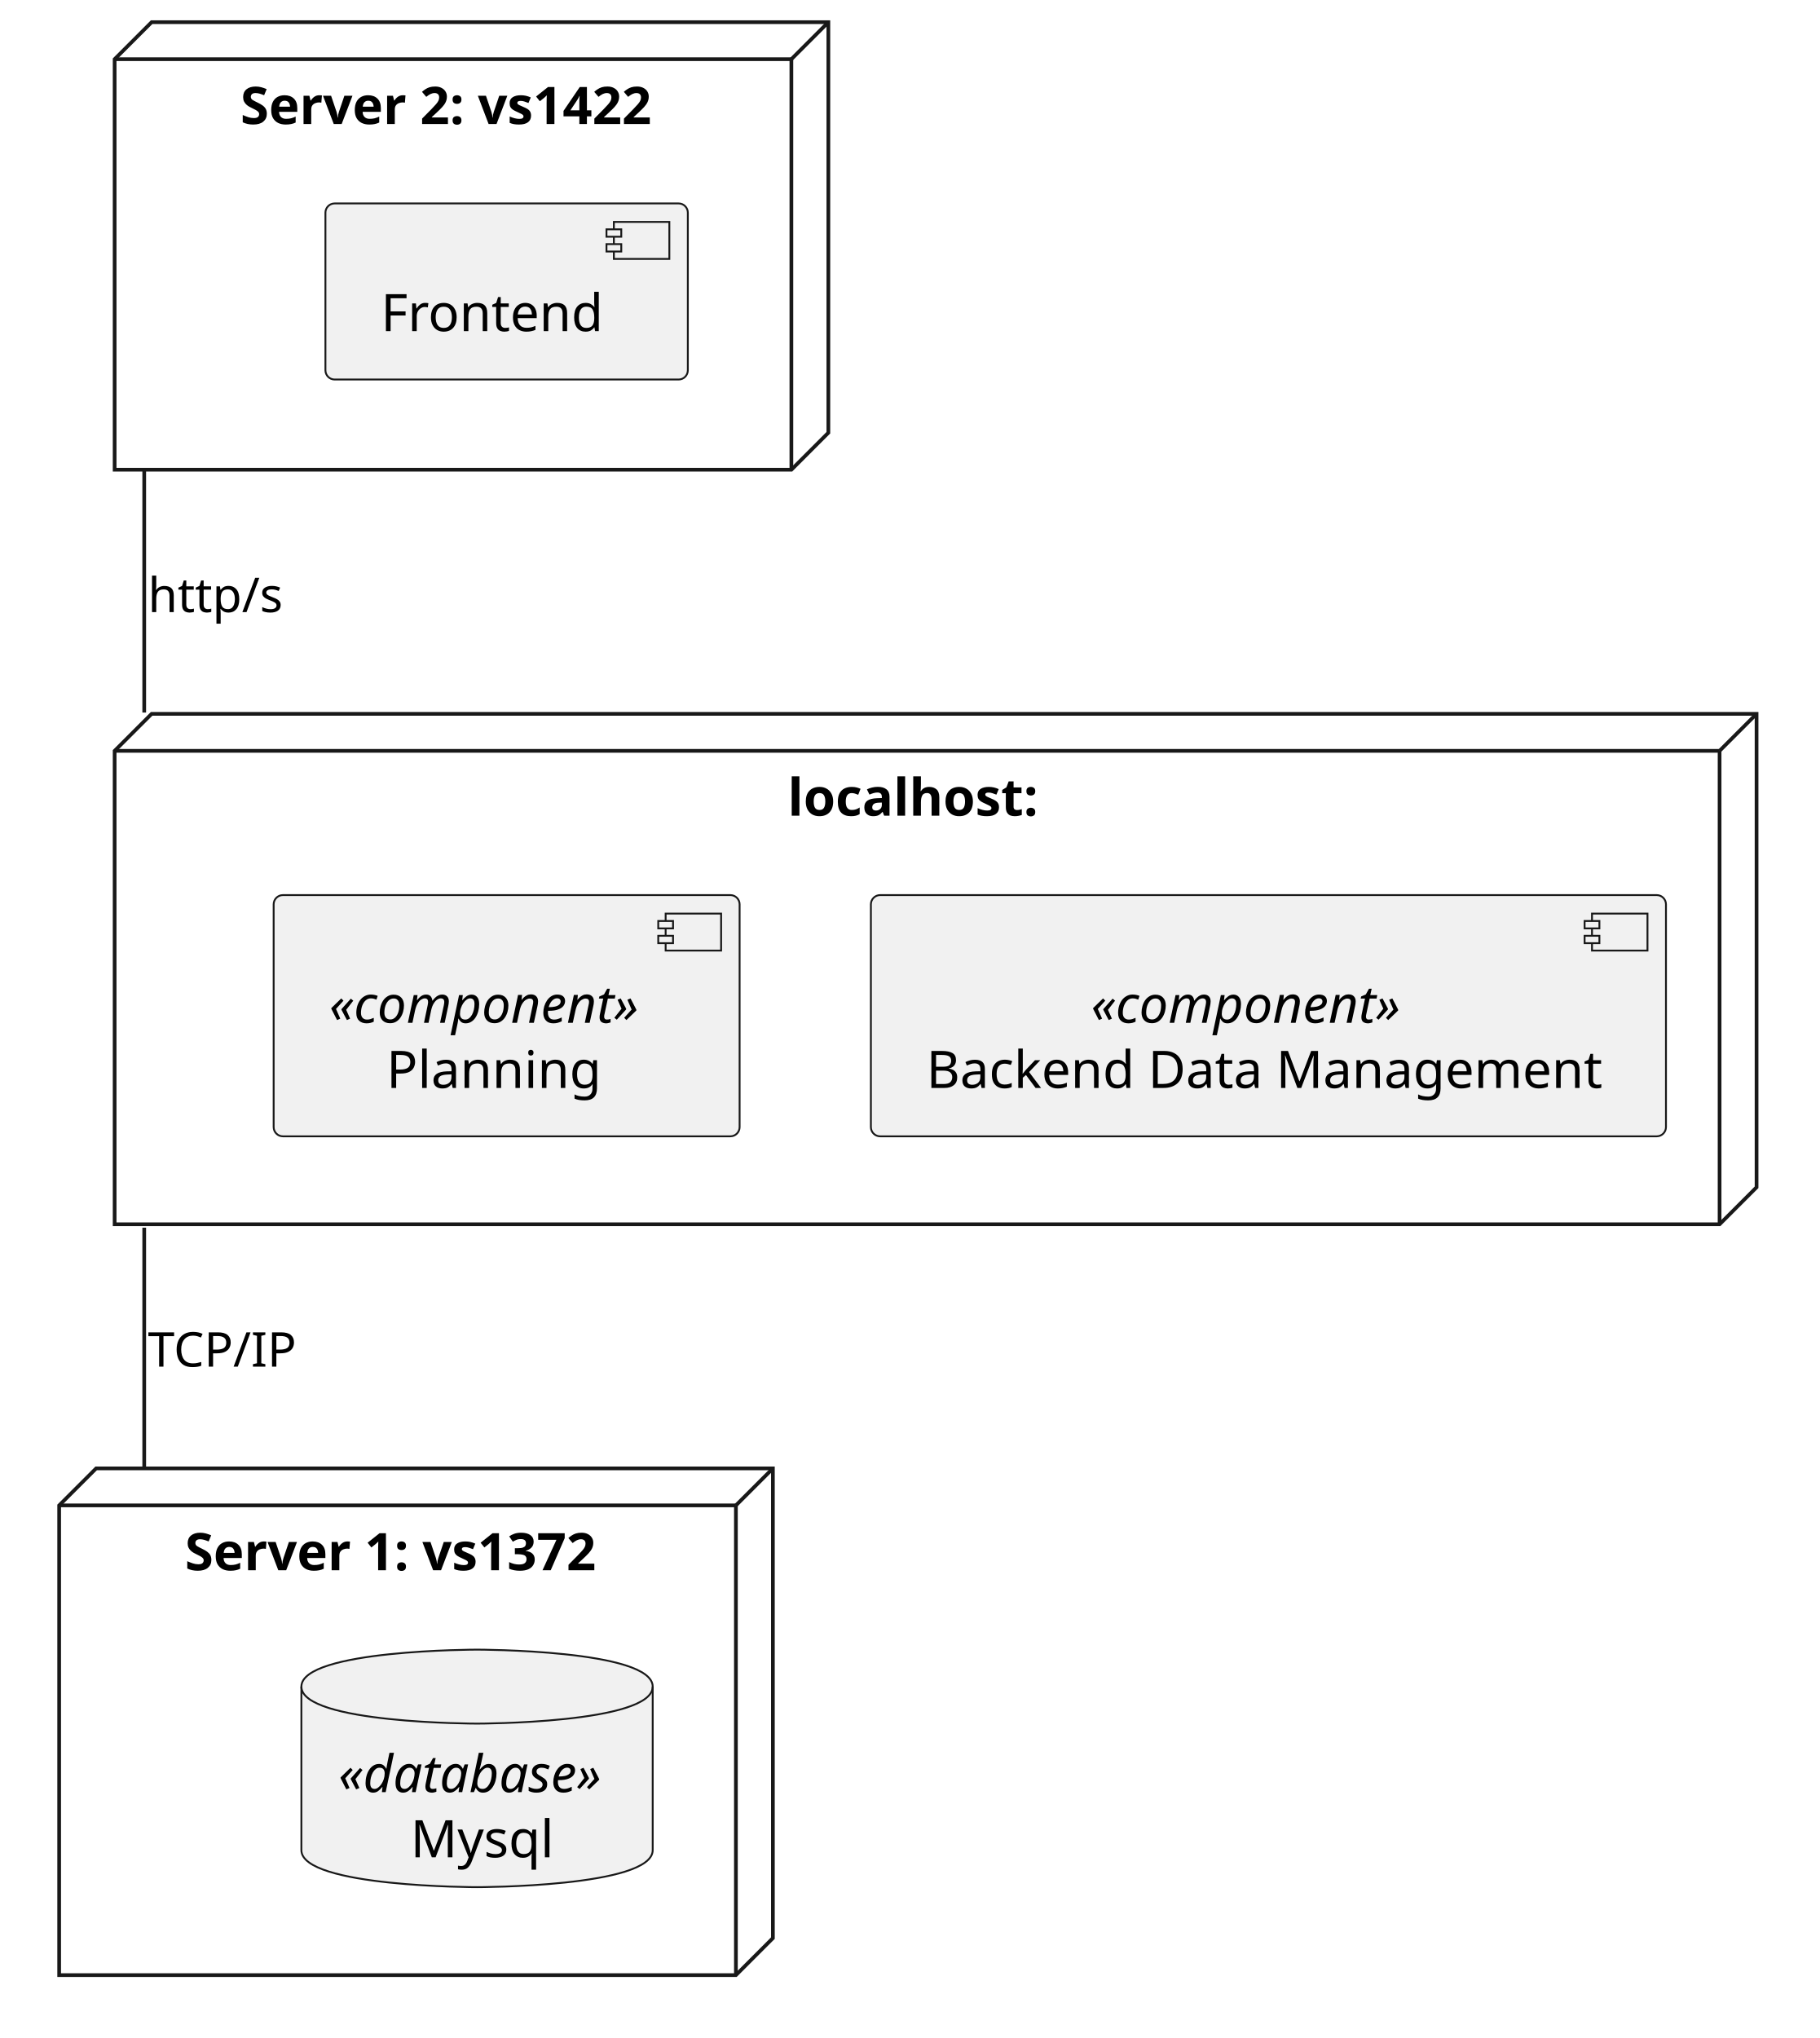
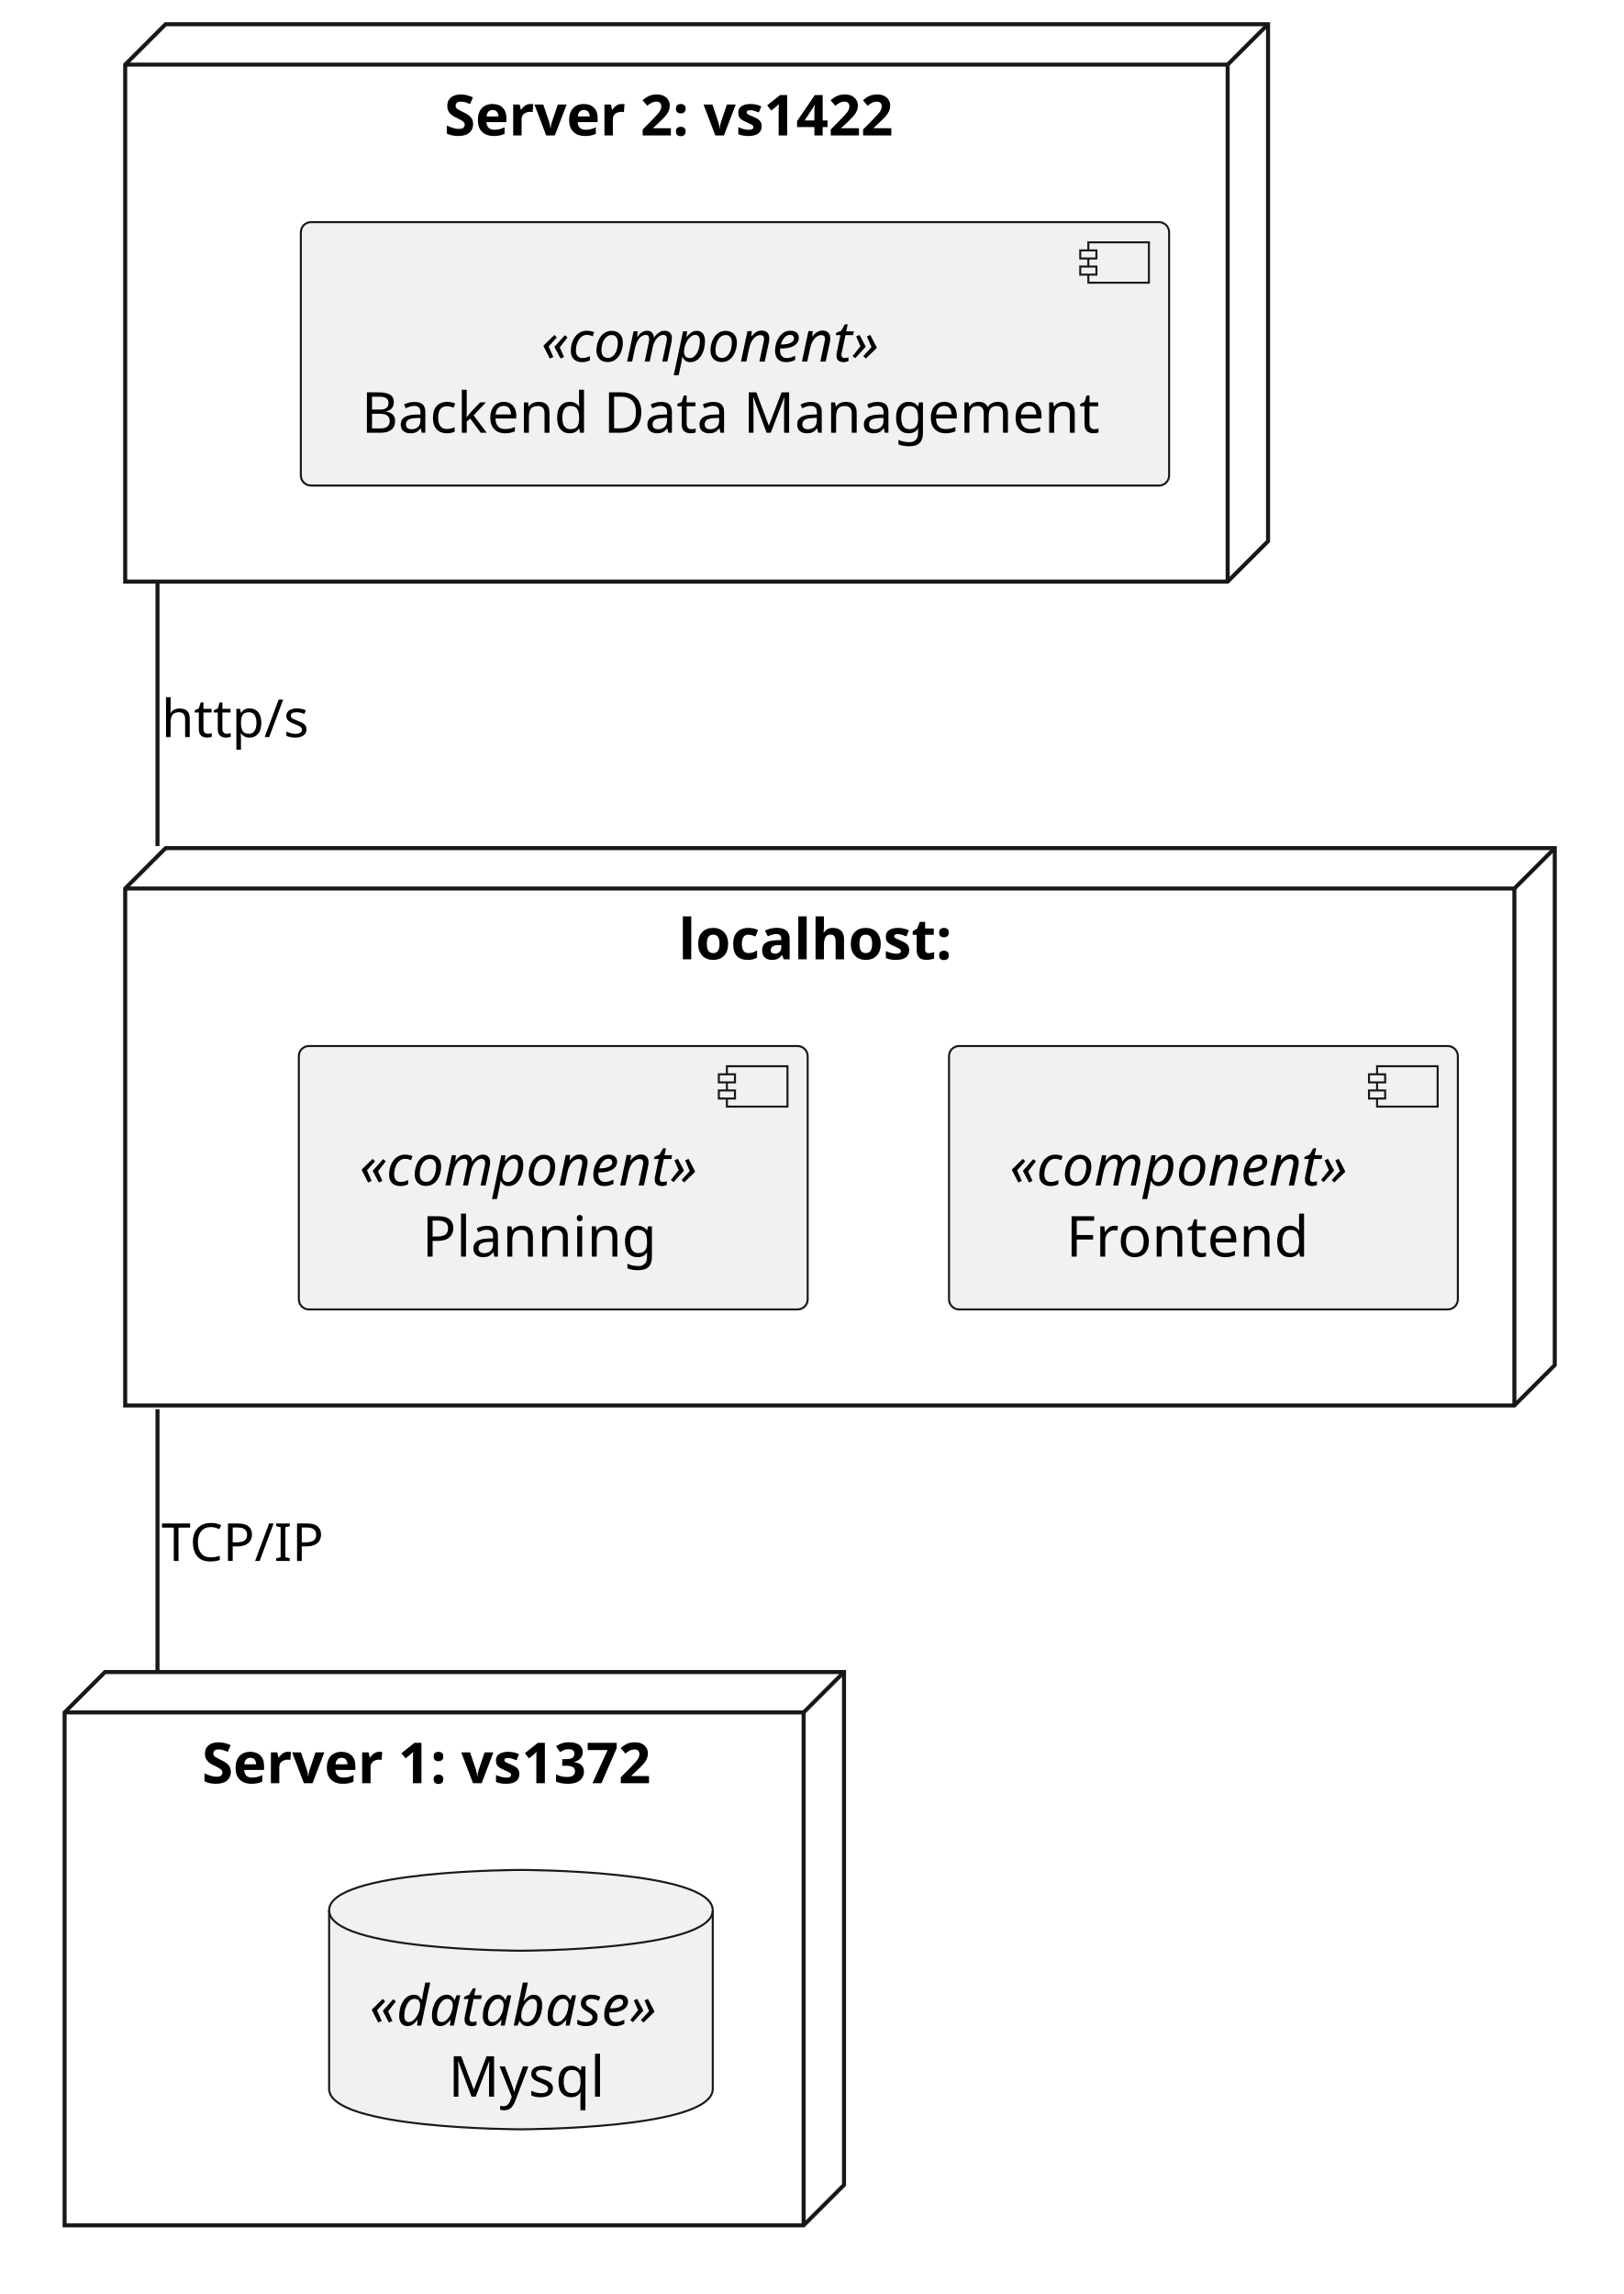
- <svg xmlns="http://www.w3.org/2000/svg" contentStyleType="text/css" height="551px" preserveAspectRatio="none" style="width:492px;height:551px;background:#FFFFFF;" version="1.1" viewBox="0 0 492 551" width="492px" zoomAndPan="magnify">
+ <svg xmlns="http://www.w3.org/2000/svg" contentStyleType="text/css" height="568px" preserveAspectRatio="none" style="width:402px;height:568px;background:#FFFFFF;" version="1.1" viewBox="0 0 402 568" width="402px" zoomAndPan="magnify">
  <defs />
  <g>
    <g id="cluster_LOCALHOST">
-       <polygon fill="none" points="31,203,41,193,475,193,475,321,465,331,31,331,31,203" style="stroke:#181818;stroke-width:1.0;" />
-       <line style="stroke:#181818;stroke-width:1.0;" x1="465" x2="475" y1="203" y2="193" />
-       <line style="stroke:#181818;stroke-width:1.0;" x1="31" x2="465" y1="203" y2="203" />
-       <line style="stroke:#181818;stroke-width:1.0;" x1="465" x2="465" y1="203" y2="331" />
-       <text fill="#000000" font-family="sans-serif" font-size="14" font-weight="bold" lengthAdjust="spacing" textLength="68" x="213" y="220.533">localhost:</text>
+       <polygon fill="none" points="31,220,41,210,385,210,385,338,375,348,31,348,31,220" style="stroke:#181818;stroke-width:1.0;" />
+       <line style="stroke:#181818;stroke-width:1.0;" x1="375" x2="385" y1="220" y2="210" />
+       <line style="stroke:#181818;stroke-width:1.0;" x1="31" x2="375" y1="220" y2="220" />
+       <line style="stroke:#181818;stroke-width:1.0;" x1="375" x2="375" y1="220" y2="348" />
+       <text fill="#000000" font-family="sans-serif" font-size="14" font-weight="bold" lengthAdjust="spacing" textLength="68" x="168" y="237.533">localhost:</text>
    </g>
    <g id="cluster_Server">
-       <polygon fill="none" points="31,16,41,6,224,6,224,117,214,127,31,127,31,16" style="stroke:#181818;stroke-width:1.0;" />
-       <line style="stroke:#181818;stroke-width:1.0;" x1="214" x2="224" y1="16" y2="6" />
-       <line style="stroke:#181818;stroke-width:1.0;" x1="31" x2="214" y1="16" y2="16" />
-       <line style="stroke:#181818;stroke-width:1.0;" x1="214" x2="214" y1="16" y2="127" />
-       <text fill="#000000" font-family="sans-serif" font-size="14" font-weight="bold" lengthAdjust="spacing" textLength="117" x="65" y="33.533">Server 2: vs1422</text>
+       <polygon fill="none" points="31,16,41,6,314,6,314,134,304,144,31,144,31,16" style="stroke:#181818;stroke-width:1.0;" />
+       <line style="stroke:#181818;stroke-width:1.0;" x1="304" x2="314" y1="16" y2="6" />
+       <line style="stroke:#181818;stroke-width:1.0;" x1="31" x2="304" y1="16" y2="16" />
+       <line style="stroke:#181818;stroke-width:1.0;" x1="304" x2="304" y1="16" y2="144" />
+       <text fill="#000000" font-family="sans-serif" font-size="14" font-weight="bold" lengthAdjust="spacing" textLength="117" x="110" y="33.533">Server 2: vs1422</text>
    </g>
    <g id="cluster_Server2">
-       <polygon fill="none" points="16,407,26,397,209,397,209,524,199,534,16,534,16,407" style="stroke:#181818;stroke-width:1.0;" />
-       <line style="stroke:#181818;stroke-width:1.0;" x1="199" x2="209" y1="407" y2="397" />
-       <line style="stroke:#181818;stroke-width:1.0;" x1="16" x2="199" y1="407" y2="407" />
-       <line style="stroke:#181818;stroke-width:1.0;" x1="199" x2="199" y1="407" y2="534" />
-       <text fill="#000000" font-family="sans-serif" font-size="14" font-weight="bold" lengthAdjust="spacing" textLength="117" x="50" y="424.533">Server 1: vs1372</text>
+       <polygon fill="none" points="16,424,26,414,209,414,209,541,199,551,16,551,16,424" style="stroke:#181818;stroke-width:1.0;" />
+       <line style="stroke:#181818;stroke-width:1.0;" x1="199" x2="209" y1="424" y2="414" />
+       <line style="stroke:#181818;stroke-width:1.0;" x1="16" x2="199" y1="424" y2="424" />
+       <line style="stroke:#181818;stroke-width:1.0;" x1="199" x2="199" y1="424" y2="551" />
+       <text fill="#000000" font-family="sans-serif" font-size="14" font-weight="bold" lengthAdjust="spacing" textLength="117" x="50" y="441.533">Server 1: vs1372</text>
+     </g>
+     <g id="elem_Frontend">
+       <rect fill="#F1F1F1" height="65.219" rx="2.5" ry="2.5" style="stroke:#181818;stroke-width:0.5;" width="126" x="235" y="259" />
+       <rect fill="#F1F1F1" height="10" style="stroke:#181818;stroke-width:0.5;" width="15" x="341" y="264" />
+       <rect fill="#F1F1F1" height="2" style="stroke:#181818;stroke-width:0.5;" width="4" x="339" y="266" />
+       <rect fill="#F1F1F1" height="2" style="stroke:#181818;stroke-width:0.5;" width="4" x="339" y="270" />
+       <text fill="#000000" font-family="sans-serif" font-size="14" font-style="italic" lengthAdjust="spacing" textLength="86" x="250" y="293.533">«component»</text>
+       <text fill="#000000" font-family="sans-serif" font-size="14" lengthAdjust="spacing" textLength="58" x="264" y="311.143">Frontend</text>
+     </g>
+     <g id="elem_Planning">
+       <rect fill="#F1F1F1" height="65.219" rx="2.5" ry="2.5" style="stroke:#181818;stroke-width:0.5;" width="126" x="74" y="259" />
+       <rect fill="#F1F1F1" height="10" style="stroke:#181818;stroke-width:0.5;" width="15" x="180" y="264" />
+       <rect fill="#F1F1F1" height="2" style="stroke:#181818;stroke-width:0.5;" width="4" x="178" y="266" />
+       <rect fill="#F1F1F1" height="2" style="stroke:#181818;stroke-width:0.5;" width="4" x="178" y="270" />
+       <text fill="#000000" font-family="sans-serif" font-size="14" font-style="italic" lengthAdjust="spacing" textLength="86" x="89" y="293.533">«component»</text>
+       <text fill="#000000" font-family="sans-serif" font-size="14" lengthAdjust="spacing" textLength="55" x="104.5" y="311.143">Planning</text>
    </g>
    <g id="elem_BackendDataManagement">
-       <rect fill="#F1F1F1" height="65.219" rx="2.5" ry="2.5" style="stroke:#181818;stroke-width:0.5;" width="215" x="235.5" y="242" />
-       <rect fill="#F1F1F1" height="10" style="stroke:#181818;stroke-width:0.5;" width="15" x="430.5" y="247" />
-       <rect fill="#F1F1F1" height="2" style="stroke:#181818;stroke-width:0.5;" width="4" x="428.5" y="249" />
-       <rect fill="#F1F1F1" height="2" style="stroke:#181818;stroke-width:0.5;" width="4" x="428.5" y="253" />
-       <text fill="#000000" font-family="sans-serif" font-size="14" font-style="italic" lengthAdjust="spacing" textLength="86" x="295" y="276.533">«component»</text>
-       <text fill="#000000" font-family="sans-serif" font-size="14" lengthAdjust="spacing" textLength="175" x="250.5" y="294.143">Backend Data Management</text>
-     </g>
-     <g id="elem_P">
-       <rect fill="#F1F1F1" height="65.219" rx="2.5" ry="2.5" style="stroke:#181818;stroke-width:0.5;" width="126" x="74" y="242" />
-       <rect fill="#F1F1F1" height="10" style="stroke:#181818;stroke-width:0.5;" width="15" x="180" y="247" />
-       <rect fill="#F1F1F1" height="2" style="stroke:#181818;stroke-width:0.5;" width="4" x="178" y="249" />
-       <rect fill="#F1F1F1" height="2" style="stroke:#181818;stroke-width:0.5;" width="4" x="178" y="253" />
-       <text fill="#000000" font-family="sans-serif" font-size="14" font-style="italic" lengthAdjust="spacing" textLength="86" x="89" y="276.533">«component»</text>
-       <text fill="#000000" font-family="sans-serif" font-size="14" lengthAdjust="spacing" textLength="55" x="104.5" y="294.143">Planning</text>
-     </g>
-     <g id="elem_Frontend">
-       <rect fill="#F1F1F1" height="47.609" rx="2.5" ry="2.5" style="stroke:#181818;stroke-width:0.5;" width="98" x="88" y="55" />
-       <rect fill="#F1F1F1" height="10" style="stroke:#181818;stroke-width:0.5;" width="15" x="166" y="60" />
-       <rect fill="#F1F1F1" height="2" style="stroke:#181818;stroke-width:0.5;" width="4" x="164" y="62" />
-       <rect fill="#F1F1F1" height="2" style="stroke:#181818;stroke-width:0.5;" width="4" x="164" y="66" />
-       <text fill="#000000" font-family="sans-serif" font-size="14" lengthAdjust="spacing" textLength="58" x="103" y="89.533">Frontend</text>
+       <rect fill="#F1F1F1" height="65.219" rx="2.5" ry="2.5" style="stroke:#181818;stroke-width:0.5;" width="215" x="74.5" y="55" />
+       <rect fill="#F1F1F1" height="10" style="stroke:#181818;stroke-width:0.5;" width="15" x="269.5" y="60" />
+       <rect fill="#F1F1F1" height="2" style="stroke:#181818;stroke-width:0.5;" width="4" x="267.5" y="62" />
+       <rect fill="#F1F1F1" height="2" style="stroke:#181818;stroke-width:0.5;" width="4" x="267.5" y="66" />
+       <text fill="#000000" font-family="sans-serif" font-size="14" font-style="italic" lengthAdjust="spacing" textLength="86" x="134" y="89.533">«component»</text>
+       <text fill="#000000" font-family="sans-serif" font-size="14" lengthAdjust="spacing" textLength="175" x="89.5" y="107.143">Backend Data Management</text>
    </g>
    <g id="elem_Database">
-       <path d="M81.5,456 C81.5,446 129,446 129,446 C129,446 176.5,446 176.5,456 L176.5,500.219 C176.5,510.219 129,510.219 129,510.219 C129,510.219 81.5,510.219 81.5,500.219 L81.5,456 " fill="#F1F1F1" style="stroke:#181818;stroke-width:0.5;" />
-       <path d="M81.5,456 C81.5,466 129,466 129,466 C129,466 176.5,466 176.5,456 " fill="none" style="stroke:#181818;stroke-width:0.5;" />
-       <text fill="#000000" font-family="sans-serif" font-size="14" font-style="italic" lengthAdjust="spacing" textLength="75" x="91.5" y="484.533">«database»</text>
-       <text fill="#000000" font-family="sans-serif" font-size="14" lengthAdjust="spacing" textLength="36" x="111" y="502.143">Mysql</text>
+       <path d="M81.5,473 C81.5,463 129,463 129,463 C129,463 176.5,463 176.5,473 L176.5,517.219 C176.5,527.219 129,527.219 129,527.219 C129,527.219 81.5,527.219 81.5,517.219 L81.5,473 " fill="#F1F1F1" style="stroke:#181818;stroke-width:0.5;" />
+       <path d="M81.5,473 C81.5,483 129,483 129,483 C129,483 176.5,483 176.5,473 " fill="none" style="stroke:#181818;stroke-width:0.5;" />
+       <text fill="#000000" font-family="sans-serif" font-size="14" font-style="italic" lengthAdjust="spacing" textLength="75" x="91.5" y="501.533">«database»</text>
+       <text fill="#000000" font-family="sans-serif" font-size="14" lengthAdjust="spacing" textLength="36" x="111" y="519.143">Mysql</text>
    </g>
    <g id="link_Server_LOCALHOST">
-       <path codeLine="19" d="M39,127.324 C39,127.644 39,127.965 39,128.286 C39,128.93 39,129.578 39,130.229 C39,131.531 39,132.849 39,134.179 C39,136.841 39,139.556 39,142.314 C39,153.346 39,165.065 39,176.784 C39,179.713 39,182.643 39,185.562 C39,187.021 39,188.478 39,189.93 C39,190.657 39,191.382 39,192.106 C39,192.287 39,192.468 39,192.649 " fill="none" id="Server-LOCALHOST" style="stroke:#181818;stroke-width:1.0;" />
-       <text fill="#000000" font-family="sans-serif" font-size="13" lengthAdjust="spacing" textLength="33" x="40" y="165.495">http/s</text>
+       <path codeLine="22" d="M39,144.023 C39,144.369 39,144.715 39,145.062 C39,147.841 39,150.675 39,153.554 C39,165.071 39,177.305 39,189.539 C39,195.655 39,201.772 39,207.799 C39,208.175 39,208.552 39,208.928 C39,209.115 39,209.303 39,209.491 " fill="none" id="Server-LOCALHOST" style="stroke:#181818;stroke-width:1.0;" />
+       <text fill="#000000" font-family="sans-serif" font-size="13" lengthAdjust="spacing" textLength="33" x="40" y="182.495">http/s</text>
    </g>
    <g id="link_LOCALHOST_Server2">
-       <path codeLine="20" d="M39,331.919 C39,334.69 39,337.518 39,340.39 C39,351.878 39,364.082 39,376.285 C39,382.387 39,388.488 39,394.5 C39,395.251 39,396.001 39,396.75 " fill="none" id="LOCALHOST-Server2" style="stroke:#181818;stroke-width:1.0;" />
-       <text fill="#000000" font-family="sans-serif" font-size="13" lengthAdjust="spacing" textLength="41" x="40" y="369.495">TCP/IP</text>
+       <path codeLine="23" d="M39,348.919 C39,351.69 39,354.518 39,357.39 C39,368.878 39,381.082 39,393.285 C39,399.387 39,405.488 39,411.5 C39,412.251 39,413.001 39,413.75 " fill="none" id="LOCALHOST-Server2" style="stroke:#181818;stroke-width:1.0;" />
+       <text fill="#000000" font-family="sans-serif" font-size="13" lengthAdjust="spacing" textLength="41" x="40" y="386.495">TCP/IP</text>
    </g>
  </g>
</svg>
